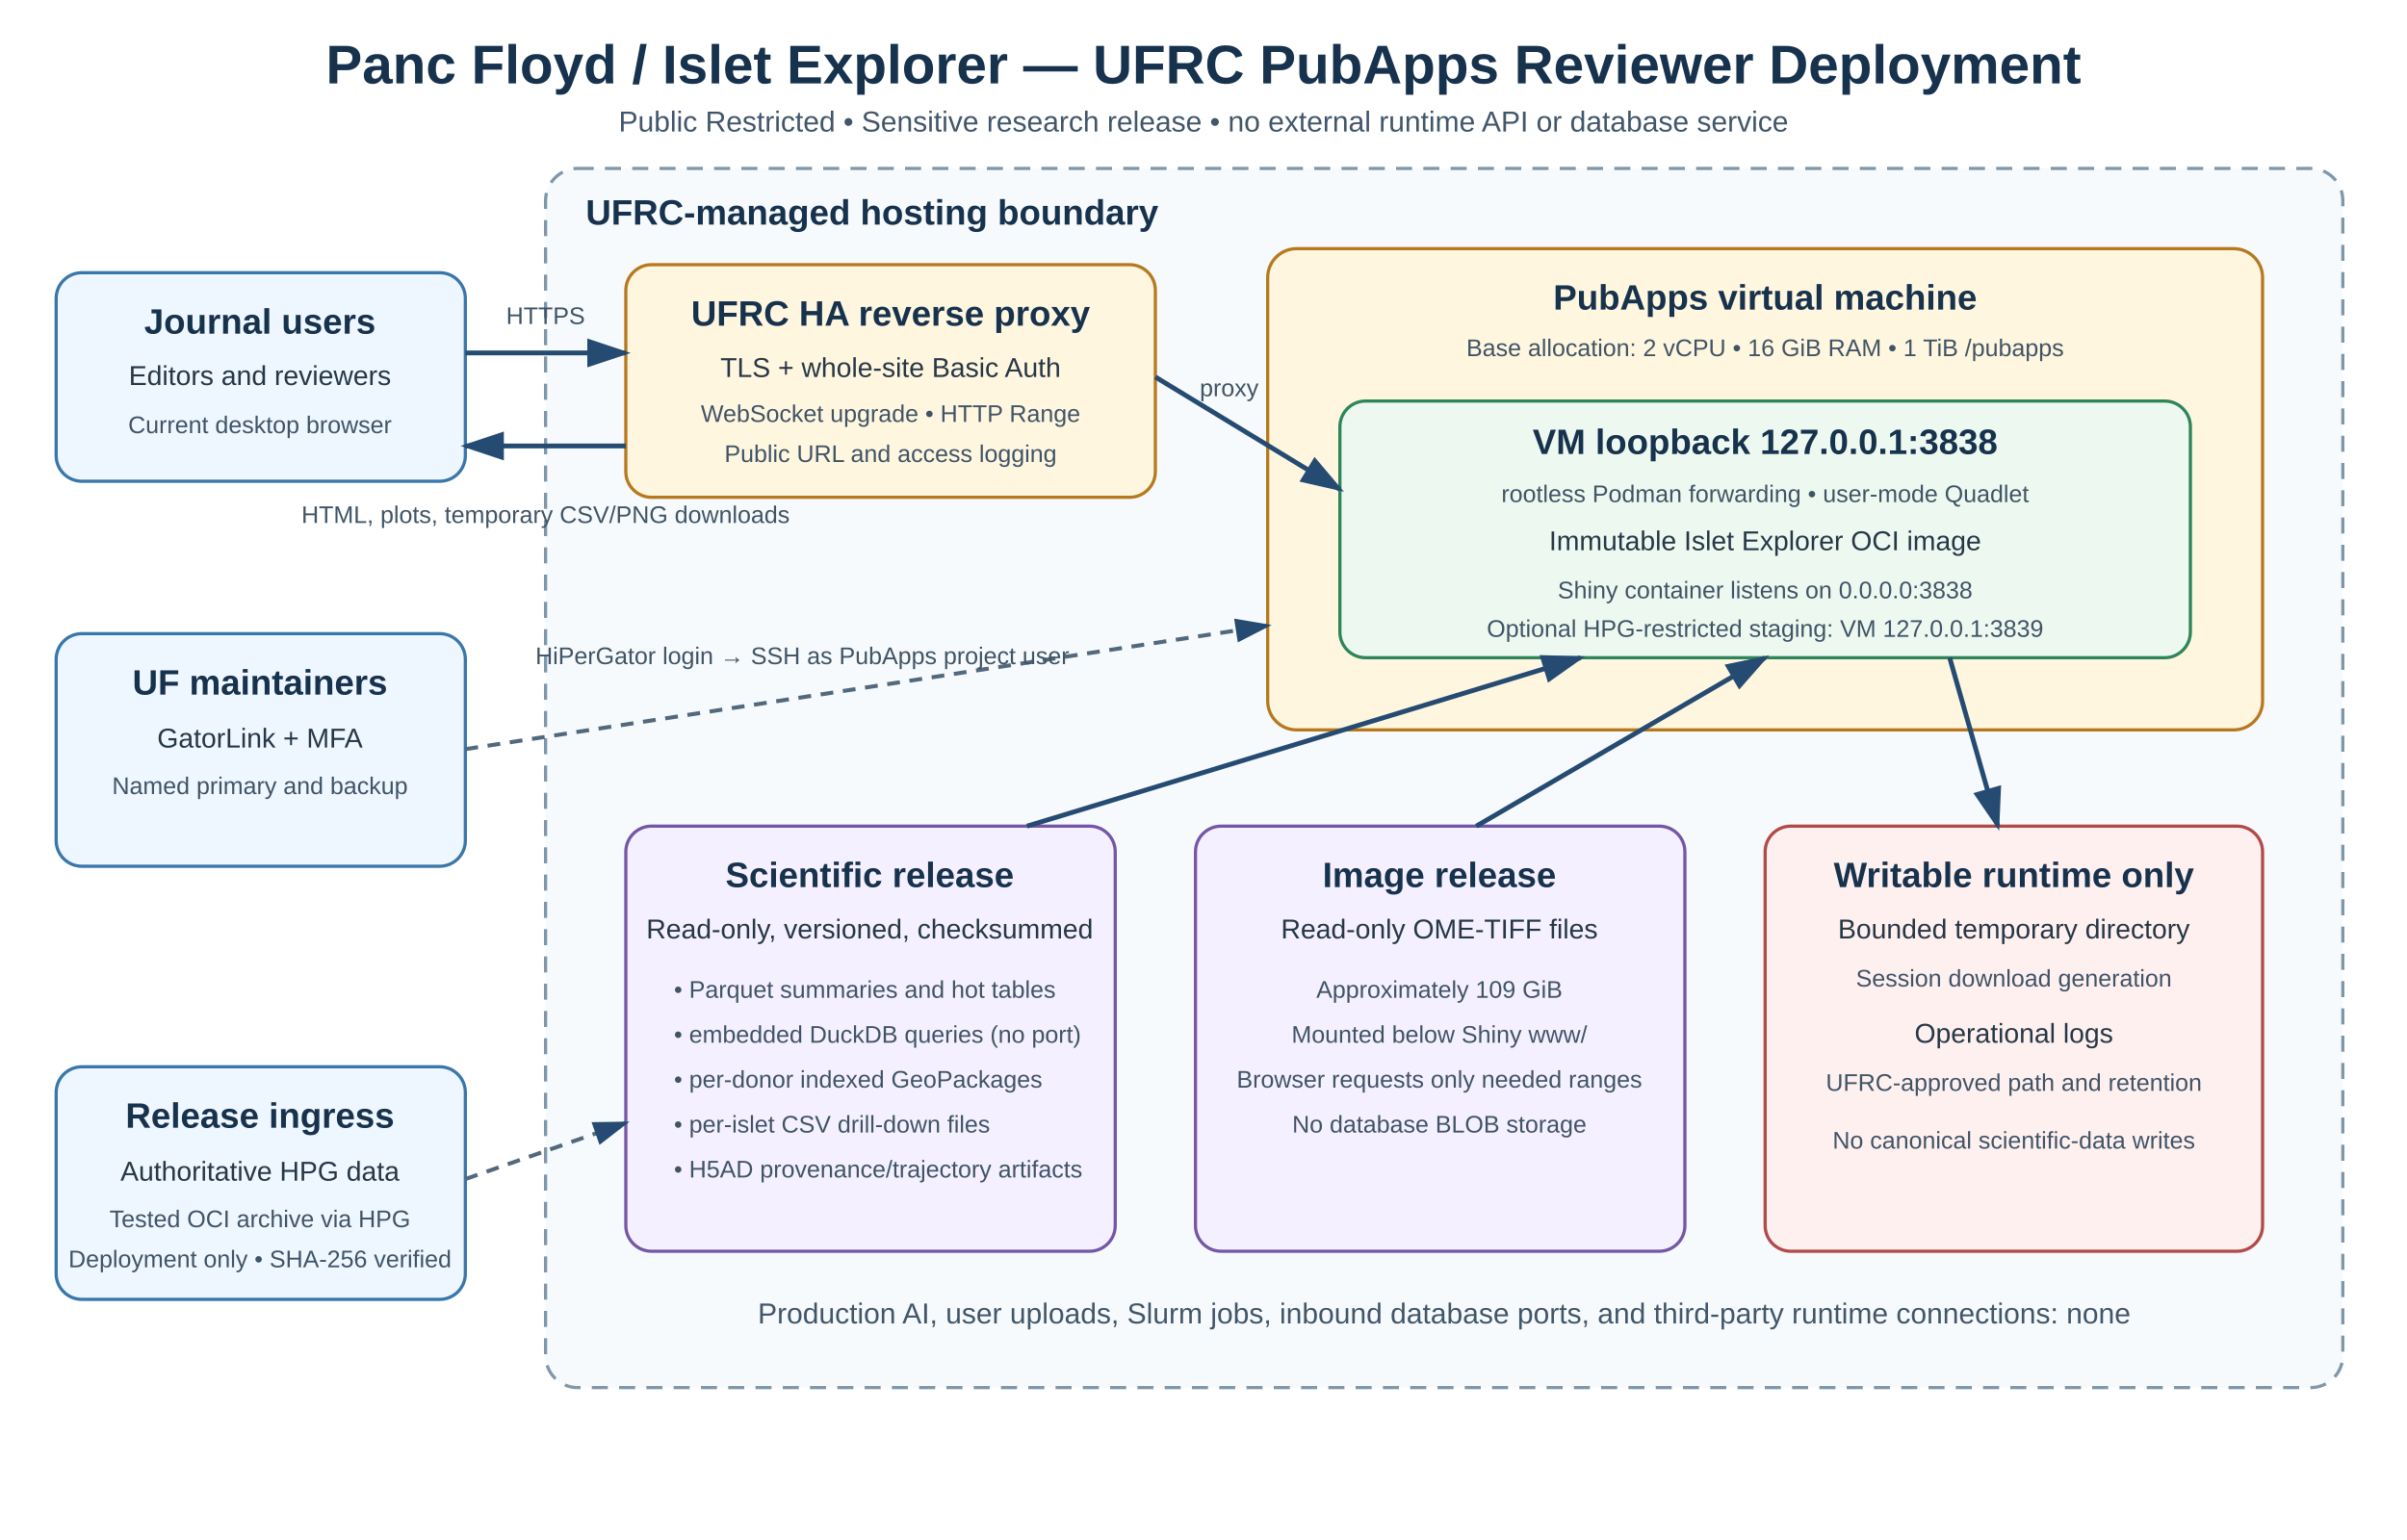
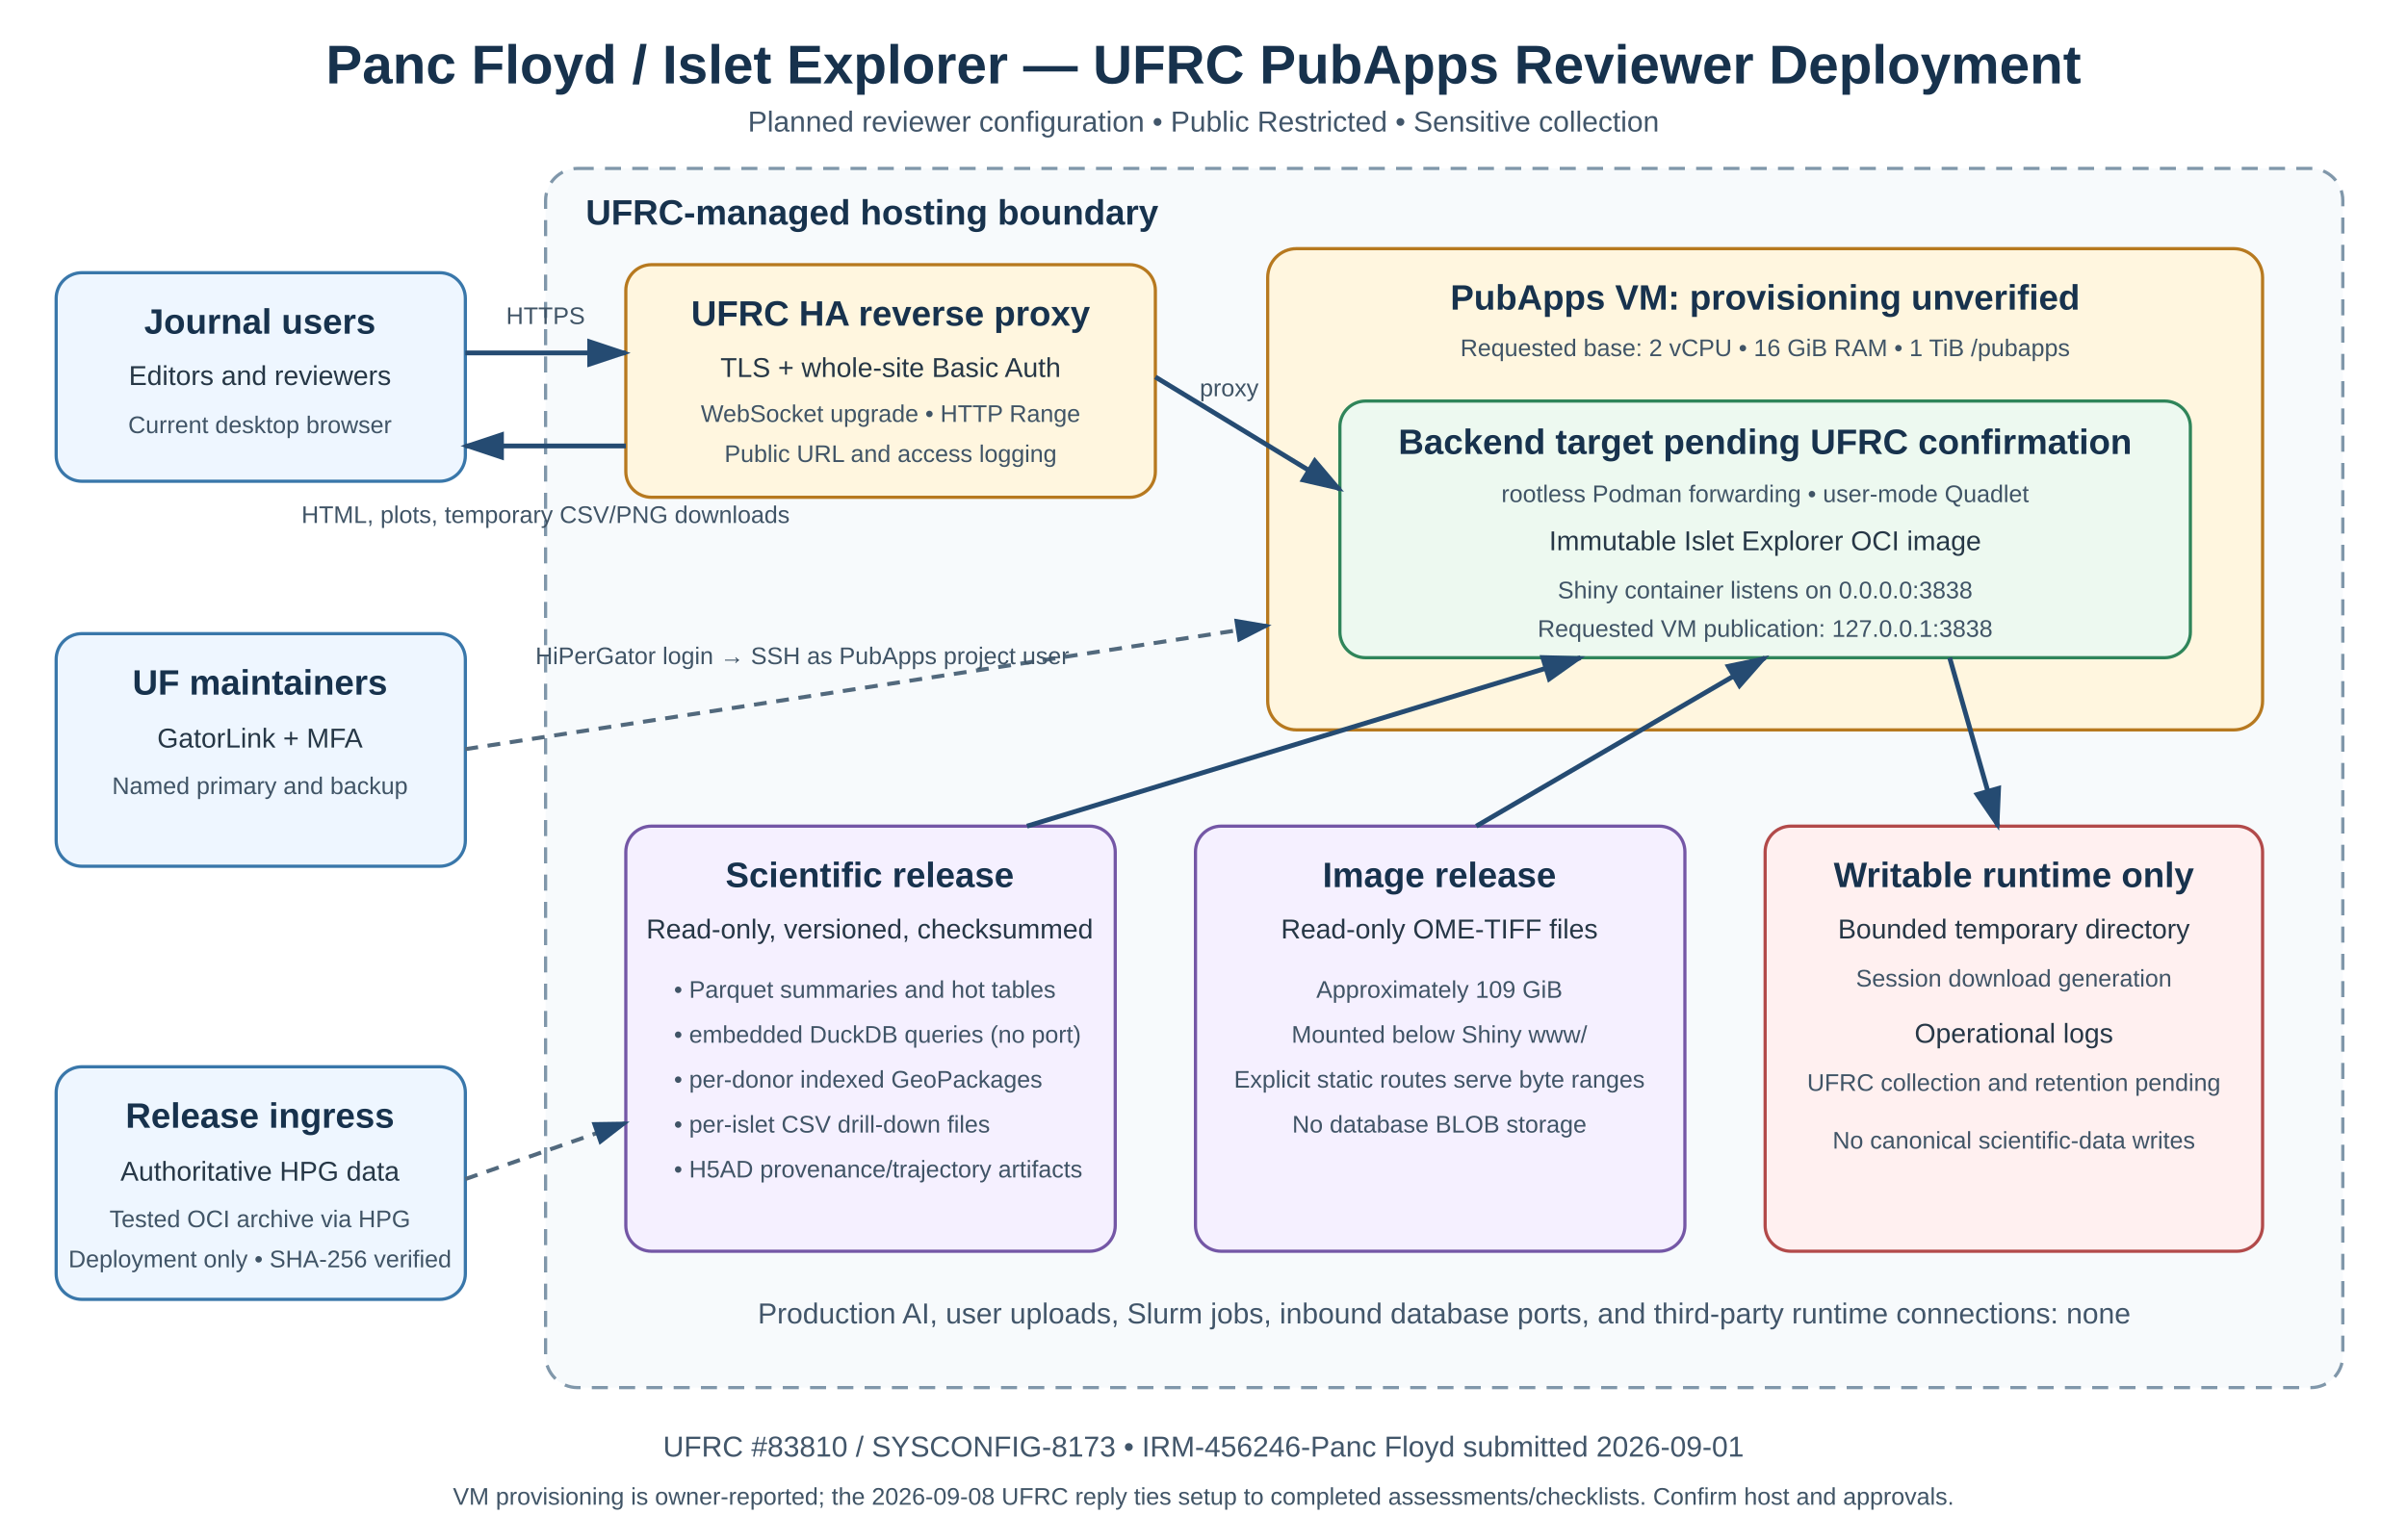
<svg xmlns="http://www.w3.org/2000/svg" width="1500" height="960" viewBox="0 0 1500 960" role="img" aria-labelledby="title desc">
  <defs>
    <marker id="arrow" markerWidth="10" markerHeight="10" refX="8" refY="3" orient="auto" markerUnits="strokeWidth">
      <path d="M0,0 L0,6 L9,3 z" fill="#254b72" />
    </marker>
    <style>
-       .title { font: 700 34px Arial, sans-serif; fill: #17324d; }
-       .subtitle { font: 18px Arial, sans-serif; fill: #42566a; }
-       .box-title { font: 700 22px Arial, sans-serif; fill: #17324d; }
-       .body { font: 17px Arial, sans-serif; fill: #263746; }
-       .small { font: 15px Arial, sans-serif; fill: #405466; }
+       .title { font-family: Arial, sans-serif; font-size: 34px; font-weight: 700; fill: #17324d; }
+       .subtitle { font-family: Arial, sans-serif; font-size: 18px; fill: #42566a; }
+       .box-title { font-family: Arial, sans-serif; font-size: 22px; font-weight: 700; fill: #17324d; }
+       .body { font-family: Arial, sans-serif; font-size: 17px; fill: #263746; }
+       .small { font-family: Arial, sans-serif; font-size: 15px; fill: #405466; }
      .boundary { fill: #f7fafc; stroke: #8097aa; stroke-width: 2; stroke-dasharray: 10 7; }
      .external { fill: #eef6ff; stroke: #3977aa; stroke-width: 2; }
      .ufrc { fill: #fff6df; stroke: #b7791f; stroke-width: 2; }
      .runtime { fill: #edf9f0; stroke: #2f855a; stroke-width: 2; }
      .readonly { fill: #f5f0ff; stroke: #7457a6; stroke-width: 2; }
      .writable { fill: #fff0f0; stroke: #b24a4a; stroke-width: 2; }
      .arrow { fill: none; stroke: #254b72; stroke-width: 3; marker-end: url(#arrow); }
      .dash-arrow { fill: none; stroke: #52697d; stroke-width: 2.5; stroke-dasharray: 8 6; marker-end: url(#arrow); }
    </style>
  </defs>
  <rect width="1500" height="960" fill="#ffffff" />
  <text x="750" y="52" text-anchor="middle" class="title">Panc Floyd / Islet Explorer — UFRC PubApps Reviewer Deployment</text>
-   <text x="750" y="82" text-anchor="middle" class="subtitle">Public Restricted • Sensitive research release • no external runtime API or database service</text>
+   <text x="750" y="82" text-anchor="middle" class="subtitle">Planned reviewer configuration • Public Restricted • Sensitive collection</text>
  <rect x="340" y="105" width="1120" height="760" rx="20" class="boundary" />
  <text x="365" y="140" class="box-title">UFRC-managed hosting boundary</text>
  <rect x="35" y="170" width="255" height="130" rx="16" class="external" />
  <text x="162" y="208" text-anchor="middle" class="box-title">Journal users</text>
  <text x="162" y="240" text-anchor="middle" class="body">Editors and reviewers</text>
  <text x="162" y="270" text-anchor="middle" class="small">Current desktop browser</text>
  <rect x="390" y="165" width="330" height="145" rx="16" class="ufrc" />
  <text x="555" y="203" text-anchor="middle" class="box-title">UFRC HA reverse proxy</text>
  <text x="555" y="235" text-anchor="middle" class="body">TLS + whole-site Basic Auth</text>
  <text x="555" y="263" text-anchor="middle" class="small">WebSocket upgrade • HTTP Range</text>
  <text x="555" y="288" text-anchor="middle" class="small">Public URL and access logging</text>
  <rect x="790" y="155" width="620" height="300" rx="18" class="ufrc" />
-   <text x="1100" y="193" text-anchor="middle" class="box-title">PubApps virtual machine</text>
-   <text x="1100" y="222" text-anchor="middle" class="small">Base allocation: 2 vCPU • 16 GiB RAM • 1 TiB /pubapps</text>
+   <text x="1100" y="193" text-anchor="middle" class="box-title">PubApps VM: provisioning unverified</text>
+   <text x="1100" y="222" text-anchor="middle" class="small">Requested base: 2 vCPU • 16 GiB RAM • 1 TiB /pubapps</text>
  <rect x="835" y="250" width="530" height="160" rx="16" class="runtime" />
-   <text x="1100" y="283" text-anchor="middle" class="box-title">VM loopback 127.0.0.1:3838</text>
+   <text x="1100" y="283" text-anchor="middle" class="box-title">Backend target pending UFRC confirmation</text>
  <text x="1100" y="313" text-anchor="middle" class="small">rootless Podman forwarding • user-mode Quadlet</text>
  <text x="1100" y="343" text-anchor="middle" class="body">Immutable Islet Explorer OCI image</text>
  <text x="1100" y="373" text-anchor="middle" class="small">Shiny container listens on 0.0.0.0:3838</text>
-   <text x="1100" y="397" text-anchor="middle" class="small">Optional HPG-restricted staging: VM 127.0.0.1:3839</text>
+   <text x="1100" y="397" text-anchor="middle" class="small">Requested VM publication: 127.0.0.1:3838</text>
  <path d="M290 220 L390 220" class="arrow" />
  <text x="340" y="202" text-anchor="middle" class="small">HTTPS</text>
  <path d="M720 235 L835 305" class="arrow" />
  <text x="766" y="247" text-anchor="middle" class="small">proxy</text>
  <path d="M390 278 L290 278" class="arrow" />
  <text x="340" y="326" text-anchor="middle" class="small">HTML, plots, temporary CSV/PNG downloads</text>
  <rect x="390" y="515" width="305" height="265" rx="16" class="readonly" />
  <text x="542" y="553" text-anchor="middle" class="box-title">Scientific release</text>
  <text x="542" y="585" text-anchor="middle" class="body">Read-only, versioned, checksummed</text>
  <text x="420" y="622" class="small">• Parquet summaries and hot tables</text>
  <text x="420" y="650" class="small">• embedded DuckDB queries (no port)</text>
  <text x="420" y="678" class="small">• per-donor indexed GeoPackages</text>
  <text x="420" y="706" class="small">• per-islet CSV drill-down files</text>
  <text x="420" y="734" class="small">• H5AD provenance/trajectory artifacts</text>
  <rect x="745" y="515" width="305" height="265" rx="16" class="readonly" />
  <text x="897" y="553" text-anchor="middle" class="box-title">Image release</text>
  <text x="897" y="585" text-anchor="middle" class="body">Read-only OME-TIFF files</text>
  <text x="897" y="622" text-anchor="middle" class="small">Approximately 109 GiB</text>
  <text x="897" y="650" text-anchor="middle" class="small">Mounted below Shiny www/</text>
-   <text x="897" y="678" text-anchor="middle" class="small">Browser requests only needed ranges</text>
+   <text x="897" y="678" text-anchor="middle" class="small">Explicit static routes serve byte ranges</text>
  <text x="897" y="706" text-anchor="middle" class="small">No database BLOB storage</text>
  <rect x="1100" y="515" width="310" height="265" rx="16" class="writable" />
  <text x="1255" y="553" text-anchor="middle" class="box-title">Writable runtime only</text>
  <text x="1255" y="585" text-anchor="middle" class="body">Bounded temporary directory</text>
  <text x="1255" y="615" text-anchor="middle" class="small">Session download generation</text>
  <text x="1255" y="650" text-anchor="middle" class="body">Operational logs</text>
-   <text x="1255" y="680" text-anchor="middle" class="small">UFRC-approved path and retention</text>
+   <text x="1255" y="680" text-anchor="middle" class="small">UFRC collection and retention pending</text>
  <text x="1255" y="716" text-anchor="middle" class="small">No canonical scientific-data writes</text>
  <path d="M640 515 L985 410" class="arrow" />
  <path d="M920 515 L1100 410" class="arrow" />
  <path d="M1215 410 L1245 515" class="arrow" />
  <rect x="35" y="395" width="255" height="145" rx="16" class="external" />
  <text x="162" y="433" text-anchor="middle" class="box-title">UF maintainers</text>
  <text x="162" y="466" text-anchor="middle" class="body">GatorLink + MFA</text>
  <text x="162" y="495" text-anchor="middle" class="small">Named primary and backup</text>
  <path d="M290 467 L790 390" class="dash-arrow" />
  <text x="500" y="414" text-anchor="middle" class="small">HiPerGator login → SSH as PubApps project user</text>
  <rect x="35" y="665" width="255" height="145" rx="16" class="external" />
  <text x="162" y="703" text-anchor="middle" class="box-title">Release ingress</text>
  <text x="162" y="736" text-anchor="middle" class="body">Authoritative HPG data</text>
  <text x="162" y="765" text-anchor="middle" class="small">Tested OCI archive via HPG</text>
  <text x="162" y="790" text-anchor="middle" class="small">Deployment only • SHA-256 verified</text>
  <path d="M290 735 L390 700" class="dash-arrow" />
  <text x="900" y="825" text-anchor="middle" class="subtitle">Production AI, user uploads, Slurm jobs, inbound database ports, and third-party runtime connections: none</text>
+   <text x="750" y="908" text-anchor="middle" class="subtitle">UFRC #83810 / SYSCONFIG-8173 • IRM-456246-Panc Floyd submitted 2026-09-01</text>
+   <text x="750" y="938" text-anchor="middle" class="small">VM provisioning is owner-reported; the 2026-09-08 UFRC reply ties setup to completed assessments/checklists. Confirm host and approvals.</text>
</svg>
